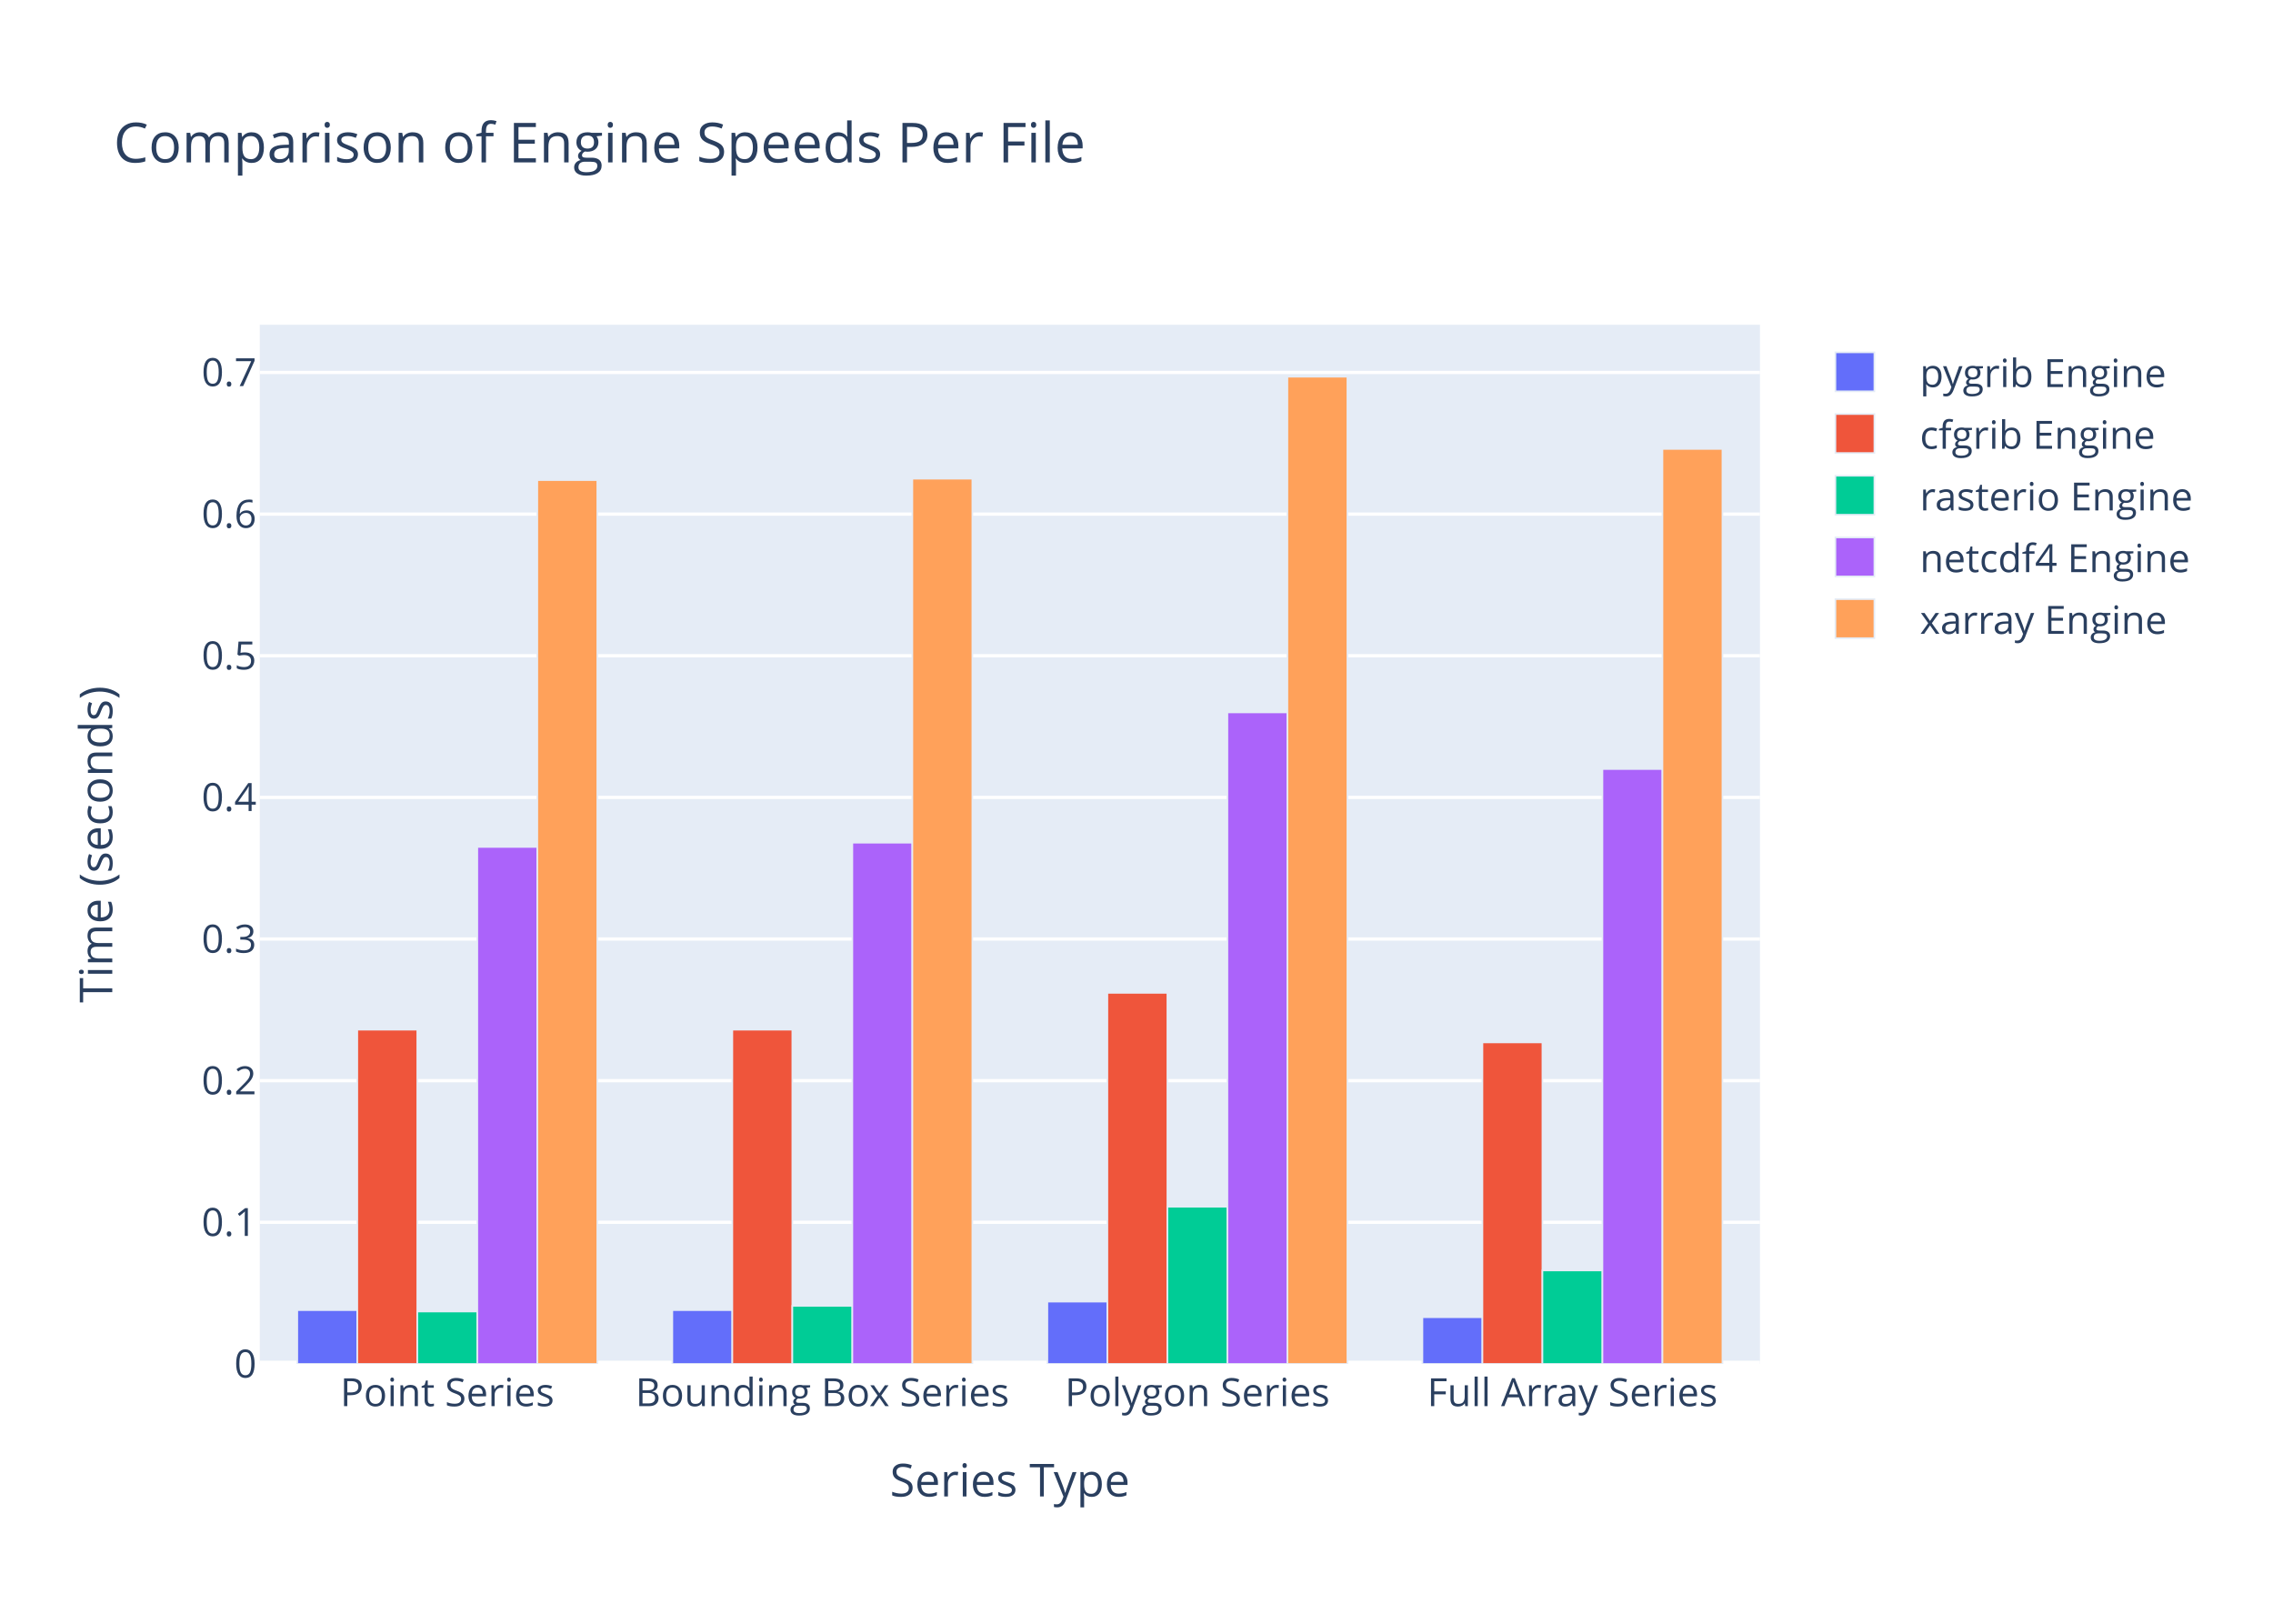
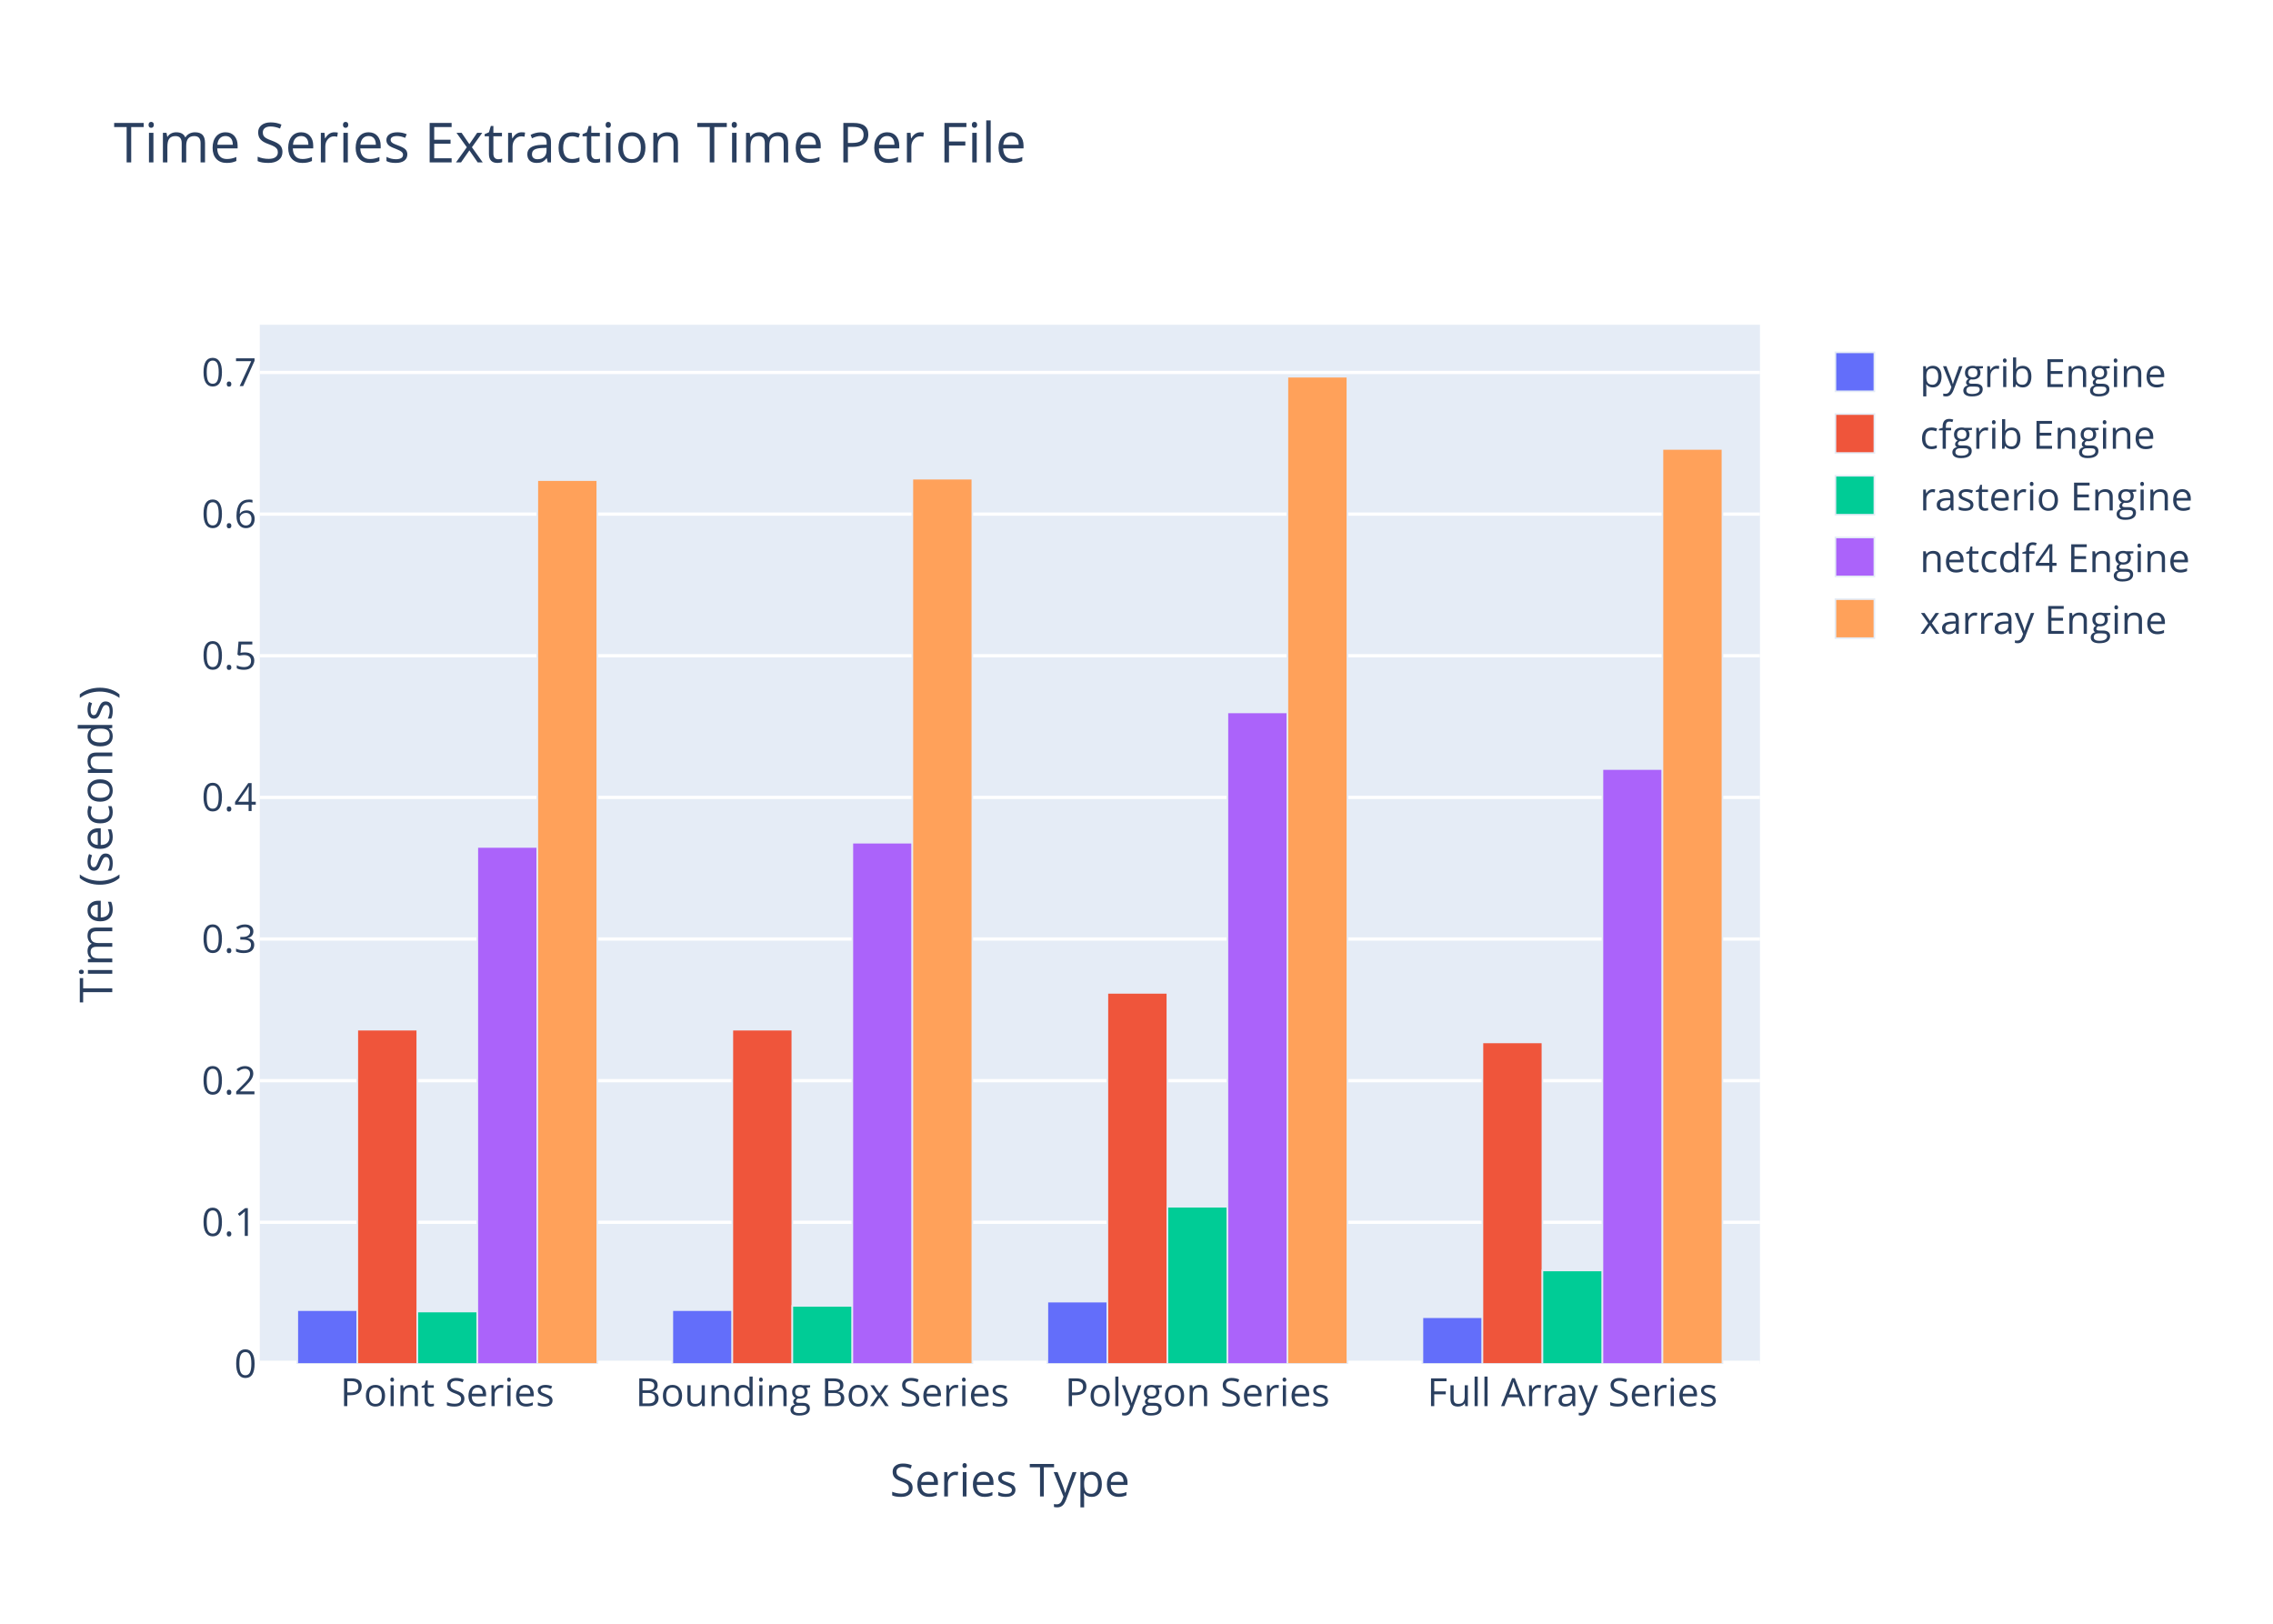
<svg xmlns="http://www.w3.org/2000/svg" class="main-svg" width="700" height="500" viewBox="0 0 700 500">
  <rect x="0" y="0" width="700" height="500" style="fill: rgb(255, 255, 255); fill-opacity: 1;" />
-   <defs id="defs-61b08b">
+   <defs id="defs-7222b7">
    <g class="clips">
-       <clipPath id="clip61b08bxyplot" class="plotclip">
+       <clipPath id="clip7222b7xyplot" class="plotclip">
        <rect width="462" height="320" />
      </clipPath>
-       <clipPath class="axesclip" id="clip61b08bx">
+       <clipPath class="axesclip" id="clip7222b7x">
        <rect x="80" y="0" width="462" height="500" />
      </clipPath>
-       <clipPath class="axesclip" id="clip61b08by">
+       <clipPath class="axesclip" id="clip7222b7y">
        <rect x="0" y="100" width="700" height="320" />
      </clipPath>
-       <clipPath class="axesclip" id="clip61b08bxy">
+       <clipPath class="axesclip" id="clip7222b7xy">
        <rect x="80" y="100" width="462" height="320" />
      </clipPath>
    </g>
    <g class="gradients" />
  </defs>
  <g class="bglayer">
    <rect class="bg" x="80" y="100" width="462" height="320" style="fill: rgb(229, 236, 246); fill-opacity: 1; stroke-width: 0;" />
  </g>
  <g class="layer-below">
    <g class="imagelayer" />
    <g class="shapelayer" />
  </g>
  <g class="cartesianlayer">
    <g class="subplot xy">
      <g class="layer-subplot">
        <g class="shapelayer" />
        <g class="imagelayer" />
      </g>
      <g class="gridlayer">
        <g class="x" />
        <g class="y">
          <path class="ygrid crisp" transform="translate(0,376.38)" d="M80,0h462" style="stroke: rgb(255, 255, 255); stroke-opacity: 1; stroke-width: 1px;" />
          <path class="ygrid crisp" transform="translate(0,332.77)" d="M80,0h462" style="stroke: rgb(255, 255, 255); stroke-opacity: 1; stroke-width: 1px;" />
          <path class="ygrid crisp" transform="translate(0,289.15)" d="M80,0h462" style="stroke: rgb(255, 255, 255); stroke-opacity: 1; stroke-width: 1px;" />
          <path class="ygrid crisp" transform="translate(0,245.54)" d="M80,0h462" style="stroke: rgb(255, 255, 255); stroke-opacity: 1; stroke-width: 1px;" />
          <path class="ygrid crisp" transform="translate(0,201.92)" d="M80,0h462" style="stroke: rgb(255, 255, 255); stroke-opacity: 1; stroke-width: 1px;" />
          <path class="ygrid crisp" transform="translate(0,158.31)" d="M80,0h462" style="stroke: rgb(255, 255, 255); stroke-opacity: 1; stroke-width: 1px;" />
          <path class="ygrid crisp" transform="translate(0,114.69)" d="M80,0h462" style="stroke: rgb(255, 255, 255); stroke-opacity: 1; stroke-width: 1px;" />
        </g>
      </g>
      <g class="zerolinelayer">
        <path class="yzl zl crisp" transform="translate(0,420)" d="M80,0h462" style="stroke: rgb(255, 255, 255); stroke-opacity: 1; stroke-width: 2px;" />
      </g>
      <path class="xlines-below" />
      <path class="ylines-below" />
      <g class="overlines-below" />
      <g class="xaxislayer-below" />
      <g class="yaxislayer-below" />
      <g class="overaxes-below" />
-       <g class="plot" transform="translate(80, 100)" clip-path="url('#clip61b08bxyplot')">
+       <g class="plot" transform="translate(80, 100)" clip-path="url('#clip7222b7xyplot')">
        <g class="barlayer mlayer">
          <g class="trace bars" style="opacity: 1;">
            <g class="points">
              <g class="point">
                <path d="M11.55,320V303.43H30.03V320Z" style="vector-effect: non-scaling-stroke; opacity: 1; stroke-width: 0.5px; fill: rgb(99, 110, 250); fill-opacity: 1; stroke: rgb(229, 236, 246); stroke-opacity: 1;" />
              </g>
              <g class="point">
                <path d="M127.05,320V303.43H145.53V320Z" style="vector-effect: non-scaling-stroke; opacity: 1; stroke-width: 0.5px; fill: rgb(99, 110, 250); fill-opacity: 1; stroke: rgb(229, 236, 246); stroke-opacity: 1;" />
              </g>
              <g class="point">
                <path d="M242.55,320V300.81H261.03V320Z" style="vector-effect: non-scaling-stroke; opacity: 1; stroke-width: 0.5px; fill: rgb(99, 110, 250); fill-opacity: 1; stroke: rgb(229, 236, 246); stroke-opacity: 1;" />
              </g>
              <g class="point">
                <path d="M358.05,320V305.61H376.53V320Z" style="vector-effect: non-scaling-stroke; opacity: 1; stroke-width: 0.5px; fill: rgb(99, 110, 250); fill-opacity: 1; stroke: rgb(229, 236, 246); stroke-opacity: 1;" />
              </g>
            </g>
          </g>
          <g class="trace bars" style="opacity: 1;">
            <g class="points">
              <g class="point">
                <path d="M30.03,320V217.07H48.51V320Z" style="vector-effect: non-scaling-stroke; opacity: 1; stroke-width: 0.5px; fill: rgb(239, 85, 59); fill-opacity: 1; stroke: rgb(229, 236, 246); stroke-opacity: 1;" />
              </g>
              <g class="point">
                <path d="M145.53,320V217.07H164.01V320Z" style="vector-effect: non-scaling-stroke; opacity: 1; stroke-width: 0.5px; fill: rgb(239, 85, 59); fill-opacity: 1; stroke: rgb(229, 236, 246); stroke-opacity: 1;" />
              </g>
              <g class="point">
                <path d="M261.03,320V205.73H279.51V320Z" style="vector-effect: non-scaling-stroke; opacity: 1; stroke-width: 0.5px; fill: rgb(239, 85, 59); fill-opacity: 1; stroke: rgb(229, 236, 246); stroke-opacity: 1;" />
              </g>
              <g class="point">
                <path d="M376.53,320V220.99H395.01V320Z" style="vector-effect: non-scaling-stroke; opacity: 1; stroke-width: 0.5px; fill: rgb(239, 85, 59); fill-opacity: 1; stroke: rgb(229, 236, 246); stroke-opacity: 1;" />
              </g>
            </g>
          </g>
          <g class="trace bars" style="opacity: 1;">
            <g class="points">
              <g class="point">
                <path d="M48.51,320V303.86H66.99V320Z" style="vector-effect: non-scaling-stroke; opacity: 1; stroke-width: 0.5px; fill: rgb(0, 204, 150); fill-opacity: 1; stroke: rgb(229, 236, 246); stroke-opacity: 1;" />
              </g>
              <g class="point">
                <path d="M164.01,320V302.12H182.49V320Z" style="vector-effect: non-scaling-stroke; opacity: 1; stroke-width: 0.5px; fill: rgb(0, 204, 150); fill-opacity: 1; stroke: rgb(229, 236, 246); stroke-opacity: 1;" />
              </g>
              <g class="point">
                <path d="M279.51,320V271.59H297.99V320Z" style="vector-effect: non-scaling-stroke; opacity: 1; stroke-width: 0.5px; fill: rgb(0, 204, 150); fill-opacity: 1; stroke: rgb(229, 236, 246); stroke-opacity: 1;" />
              </g>
              <g class="point">
                <path d="M395.01,320V291.21H413.49V320Z" style="vector-effect: non-scaling-stroke; opacity: 1; stroke-width: 0.5px; fill: rgb(0, 204, 150); fill-opacity: 1; stroke: rgb(229, 236, 246); stroke-opacity: 1;" />
              </g>
            </g>
          </g>
          <g class="trace bars" style="opacity: 1;">
            <g class="points">
              <g class="point">
                <path d="M66.99,320V160.8H85.47V320Z" style="vector-effect: non-scaling-stroke; opacity: 1; stroke-width: 0.5px; fill: rgb(171, 99, 250); fill-opacity: 1; stroke: rgb(229, 236, 246); stroke-opacity: 1;" />
              </g>
              <g class="point">
                <path d="M182.49,320V159.49H200.97V320Z" style="vector-effect: non-scaling-stroke; opacity: 1; stroke-width: 0.5px; fill: rgb(171, 99, 250); fill-opacity: 1; stroke: rgb(229, 236, 246); stroke-opacity: 1;" />
              </g>
              <g class="point">
                <path d="M297.99,320V119.37H316.47V320Z" style="vector-effect: non-scaling-stroke; opacity: 1; stroke-width: 0.5px; fill: rgb(171, 99, 250); fill-opacity: 1; stroke: rgb(229, 236, 246); stroke-opacity: 1;" />
              </g>
              <g class="point">
                <path d="M413.49,320V136.81H431.97V320Z" style="vector-effect: non-scaling-stroke; opacity: 1; stroke-width: 0.5px; fill: rgb(171, 99, 250); fill-opacity: 1; stroke: rgb(229, 236, 246); stroke-opacity: 1;" />
              </g>
            </g>
          </g>
          <g class="trace bars" style="opacity: 1;">
            <g class="points">
              <g class="point">
                <path d="M85.47,320V47.84H103.95V320Z" style="vector-effect: non-scaling-stroke; opacity: 1; stroke-width: 0.5px; fill: rgb(255, 161, 90); fill-opacity: 1; stroke: rgb(229, 236, 246); stroke-opacity: 1;" />
              </g>
              <g class="point">
                <path d="M200.97,320V47.4H219.45V320Z" style="vector-effect: non-scaling-stroke; opacity: 1; stroke-width: 0.5px; fill: rgb(255, 161, 90); fill-opacity: 1; stroke: rgb(229, 236, 246); stroke-opacity: 1;" />
              </g>
              <g class="point">
                <path d="M316.47,320V16H334.95V320Z" style="vector-effect: non-scaling-stroke; opacity: 1; stroke-width: 0.5px; fill: rgb(255, 161, 90); fill-opacity: 1; stroke: rgb(229, 236, 246); stroke-opacity: 1;" />
              </g>
              <g class="point">
                <path d="M431.97,320V38.24H450.45V320Z" style="vector-effect: non-scaling-stroke; opacity: 1; stroke-width: 0.5px; fill: rgb(255, 161, 90); fill-opacity: 1; stroke: rgb(229, 236, 246); stroke-opacity: 1;" />
              </g>
            </g>
          </g>
        </g>
      </g>
      <g class="overplot" />
      <path class="xlines-above crisp" d="M0,0" style="fill: none;" />
      <path class="ylines-above crisp" d="M0,0" style="fill: none;" />
      <g class="overlines-above" />
      <g class="xaxislayer-above">
        <g class="xtick">
          <text text-anchor="middle" x="0" y="433" transform="translate(137.75,0)" style="font-family: 'Open Sans', verdana, arial, sans-serif; font-size: 12px; fill: rgb(42, 63, 95); fill-opacity: 1; white-space: pre;">Point Series</text>
        </g>
        <g class="xtick">
          <text text-anchor="middle" x="0" y="433" transform="translate(253.25,0)" style="font-family: 'Open Sans', verdana, arial, sans-serif; font-size: 12px; fill: rgb(42, 63, 95); fill-opacity: 1; white-space: pre;">Bounding Box Series</text>
        </g>
        <g class="xtick">
          <text text-anchor="middle" x="0" y="433" transform="translate(368.75,0)" style="font-family: 'Open Sans', verdana, arial, sans-serif; font-size: 12px; fill: rgb(42, 63, 95); fill-opacity: 1; white-space: pre;">Polygon Series</text>
        </g>
        <g class="xtick">
          <text text-anchor="middle" x="0" y="433" transform="translate(484.25,0)" style="font-family: 'Open Sans', verdana, arial, sans-serif; font-size: 12px; fill: rgb(42, 63, 95); fill-opacity: 1; white-space: pre;">Full Array Series</text>
        </g>
      </g>
      <g class="yaxislayer-above">
        <g class="ytick">
          <text text-anchor="end" x="79" y="4.2" transform="translate(0,420)" style="font-family: 'Open Sans', verdana, arial, sans-serif; font-size: 12px; fill: rgb(42, 63, 95); fill-opacity: 1; white-space: pre;">0</text>
        </g>
        <g class="ytick">
          <text text-anchor="end" x="79" y="4.2" transform="translate(0,376.38)" style="font-family: 'Open Sans', verdana, arial, sans-serif; font-size: 12px; fill: rgb(42, 63, 95); fill-opacity: 1; white-space: pre;">0.1</text>
        </g>
        <g class="ytick">
          <text text-anchor="end" x="79" y="4.2" transform="translate(0,332.77)" style="font-family: 'Open Sans', verdana, arial, sans-serif; font-size: 12px; fill: rgb(42, 63, 95); fill-opacity: 1; white-space: pre;">0.2</text>
        </g>
        <g class="ytick">
          <text text-anchor="end" x="79" y="4.2" transform="translate(0,289.15)" style="font-family: 'Open Sans', verdana, arial, sans-serif; font-size: 12px; fill: rgb(42, 63, 95); fill-opacity: 1; white-space: pre;">0.3</text>
        </g>
        <g class="ytick">
          <text text-anchor="end" x="79" y="4.2" transform="translate(0,245.54)" style="font-family: 'Open Sans', verdana, arial, sans-serif; font-size: 12px; fill: rgb(42, 63, 95); fill-opacity: 1; white-space: pre;">0.4</text>
        </g>
        <g class="ytick">
          <text text-anchor="end" x="79" y="4.2" transform="translate(0,201.92)" style="font-family: 'Open Sans', verdana, arial, sans-serif; font-size: 12px; fill: rgb(42, 63, 95); fill-opacity: 1; white-space: pre;">0.5</text>
        </g>
        <g class="ytick">
          <text text-anchor="end" x="79" y="4.2" transform="translate(0,158.31)" style="font-family: 'Open Sans', verdana, arial, sans-serif; font-size: 12px; fill: rgb(42, 63, 95); fill-opacity: 1; white-space: pre;">0.6</text>
        </g>
        <g class="ytick">
          <text text-anchor="end" x="79" y="4.2" transform="translate(0,114.69)" style="font-family: 'Open Sans', verdana, arial, sans-serif; font-size: 12px; fill: rgb(42, 63, 95); fill-opacity: 1; white-space: pre;">0.7</text>
        </g>
      </g>
      <g class="overaxes-above" />
    </g>
  </g>
  <g class="polarlayer" />
  <g class="ternarylayer" />
  <g class="geolayer" />
  <g class="funnelarealayer" />
  <g class="pielayer" />
  <g class="treemaplayer" />
  <g class="sunburstlayer" />
  <g class="glimages" />
-   <defs id="topdefs-61b08b">
+   <defs id="topdefs-7222b7">
    <g class="clips" />
-     <clipPath id="legend61b08b">
+     <clipPath id="legend7222b7">
      <rect width="137" height="105" x="0" y="0" />
    </clipPath>
  </defs>
  <g class="layer-above">
    <g class="imagelayer" />
    <g class="shapelayer" />
  </g>
  <g class="infolayer">
    <g class="legend" pointer-events="all" transform="translate(551.24, 100)">
      <rect class="bg" shape-rendering="crispEdges" style="stroke: rgb(68, 68, 68); stroke-opacity: 1; fill: rgb(255, 255, 255); fill-opacity: 1; stroke-width: 0px;" width="137" height="105" x="0" y="0" />
-       <g class="scrollbox" transform="translate(0, 0)" clip-path="url('#legend61b08b')">
+       <g class="scrollbox" transform="translate(0, 0)" clip-path="url('#legend7222b7')">
        <g class="groups">
          <g class="traces" transform="translate(0, 14.5)" style="opacity: 1;">
            <text class="legendtext user-select-none" text-anchor="start" x="40" y="4.68" style="font-family: 'Open Sans', verdana, arial, sans-serif; font-size: 12px; fill: rgb(42, 63, 95); fill-opacity: 1; white-space: pre;">pygrib Engine</text>
            <g class="layers" style="opacity: 1;">
              <g class="legendfill" />
              <g class="legendlines" />
              <g class="legendsymbols">
                <g class="legendpoints">
                  <path class="legendundefined" d="M6,6H-6V-6H6Z" transform="translate(20,0)" style="stroke-width: 0.5px; fill: rgb(99, 110, 250); fill-opacity: 1; stroke: rgb(229, 236, 246); stroke-opacity: 1;" />
                </g>
              </g>
            </g>
            <rect class="legendtoggle" pointer-events="all" x="0" y="-9.5" width="131.062" height="19" style="cursor: pointer; fill: rgb(0, 0, 0); fill-opacity: 0;" />
          </g>
          <g class="traces" transform="translate(0, 33.5)" style="opacity: 1;">
            <text class="legendtext user-select-none" text-anchor="start" x="40" y="4.68" style="font-family: 'Open Sans', verdana, arial, sans-serif; font-size: 12px; fill: rgb(42, 63, 95); fill-opacity: 1; white-space: pre;">cfgrib Engine</text>
            <g class="layers" style="opacity: 1;">
              <g class="legendfill" />
              <g class="legendlines" />
              <g class="legendsymbols">
                <g class="legendpoints">
                  <path class="legendundefined" d="M6,6H-6V-6H6Z" transform="translate(20,0)" style="stroke-width: 0.5px; fill: rgb(239, 85, 59); fill-opacity: 1; stroke: rgb(229, 236, 246); stroke-opacity: 1;" />
                </g>
              </g>
            </g>
            <rect class="legendtoggle" pointer-events="all" x="0" y="-9.5" width="131.062" height="19" style="cursor: pointer; fill: rgb(0, 0, 0); fill-opacity: 0;" />
          </g>
          <g class="traces" transform="translate(0, 52.5)" style="opacity: 1;">
            <text class="legendtext user-select-none" text-anchor="start" x="40" y="4.68" style="font-family: 'Open Sans', verdana, arial, sans-serif; font-size: 12px; fill: rgb(42, 63, 95); fill-opacity: 1; white-space: pre;">rasterio Engine</text>
            <g class="layers" style="opacity: 1;">
              <g class="legendfill" />
              <g class="legendlines" />
              <g class="legendsymbols">
                <g class="legendpoints">
                  <path class="legendundefined" d="M6,6H-6V-6H6Z" transform="translate(20,0)" style="stroke-width: 0.5px; fill: rgb(0, 204, 150); fill-opacity: 1; stroke: rgb(229, 236, 246); stroke-opacity: 1;" />
                </g>
              </g>
            </g>
            <rect class="legendtoggle" pointer-events="all" x="0" y="-9.5" width="131.062" height="19" style="cursor: pointer; fill: rgb(0, 0, 0); fill-opacity: 0;" />
          </g>
          <g class="traces" transform="translate(0, 71.5)" style="opacity: 1;">
            <text class="legendtext user-select-none" text-anchor="start" x="40" y="4.68" style="font-family: 'Open Sans', verdana, arial, sans-serif; font-size: 12px; fill: rgb(42, 63, 95); fill-opacity: 1; white-space: pre;">netcdf4 Engine</text>
            <g class="layers" style="opacity: 1;">
              <g class="legendfill" />
              <g class="legendlines" />
              <g class="legendsymbols">
                <g class="legendpoints">
                  <path class="legendundefined" d="M6,6H-6V-6H6Z" transform="translate(20,0)" style="stroke-width: 0.5px; fill: rgb(171, 99, 250); fill-opacity: 1; stroke: rgb(229, 236, 246); stroke-opacity: 1;" />
                </g>
              </g>
            </g>
            <rect class="legendtoggle" pointer-events="all" x="0" y="-9.5" width="131.062" height="19" style="cursor: pointer; fill: rgb(0, 0, 0); fill-opacity: 0;" />
          </g>
          <g class="traces" transform="translate(0, 90.5)" style="opacity: 1;">
            <text class="legendtext user-select-none" text-anchor="start" x="40" y="4.68" style="font-family: 'Open Sans', verdana, arial, sans-serif; font-size: 12px; fill: rgb(42, 63, 95); fill-opacity: 1; white-space: pre;">xarray Engine</text>
            <g class="layers" style="opacity: 1;">
              <g class="legendfill" />
              <g class="legendlines" />
              <g class="legendsymbols">
                <g class="legendpoints">
                  <path class="legendundefined" d="M6,6H-6V-6H6Z" transform="translate(20,0)" style="stroke-width: 0.5px; fill: rgb(255, 161, 90); fill-opacity: 1; stroke: rgb(229, 236, 246); stroke-opacity: 1;" />
                </g>
              </g>
            </g>
            <rect class="legendtoggle" pointer-events="all" x="0" y="-9.5" width="131.062" height="19" style="cursor: pointer; fill: rgb(0, 0, 0); fill-opacity: 0;" />
          </g>
        </g>
      </g>
      <rect class="scrollbar" rx="20" ry="3" width="0" height="0" style="fill: rgb(128, 139, 164); fill-opacity: 1;" x="0" y="0" />
    </g>
    <g class="g-gtitle">
-       <text class="gtitle" x="35" y="50" text-anchor="start" dy="0em" style="font-family: 'Open Sans', verdana, arial, sans-serif; font-size: 17px; fill: rgb(42, 63, 95); opacity: 1; font-weight: normal; white-space: pre;">Comparison of Engine Speeds Per File</text>
+       <text class="gtitle" x="35" y="50" text-anchor="start" dy="0em" style="font-family: 'Open Sans', verdana, arial, sans-serif; font-size: 17px; fill: rgb(42, 63, 95); opacity: 1; font-weight: normal; white-space: pre;">Time Series Extraction Time Per File</text>
    </g>
    <g class="g-xtitle">
      <text class="xtitle" x="311" y="460.8" text-anchor="middle" style="font-family: 'Open Sans', verdana, arial, sans-serif; font-size: 14px; fill: rgb(42, 63, 95); opacity: 1; font-weight: normal; white-space: pre;">Series Type</text>
    </g>
    <g class="g-ytitle">
      <text class="ytitle" transform="rotate(-90,34.575,260)" x="34.575" y="260" text-anchor="middle" style="font-family: 'Open Sans', verdana, arial, sans-serif; font-size: 14px; fill: rgb(42, 63, 95); opacity: 1; font-weight: normal; white-space: pre;">Time (seconds)</text>
    </g>
  </g>
</svg>
